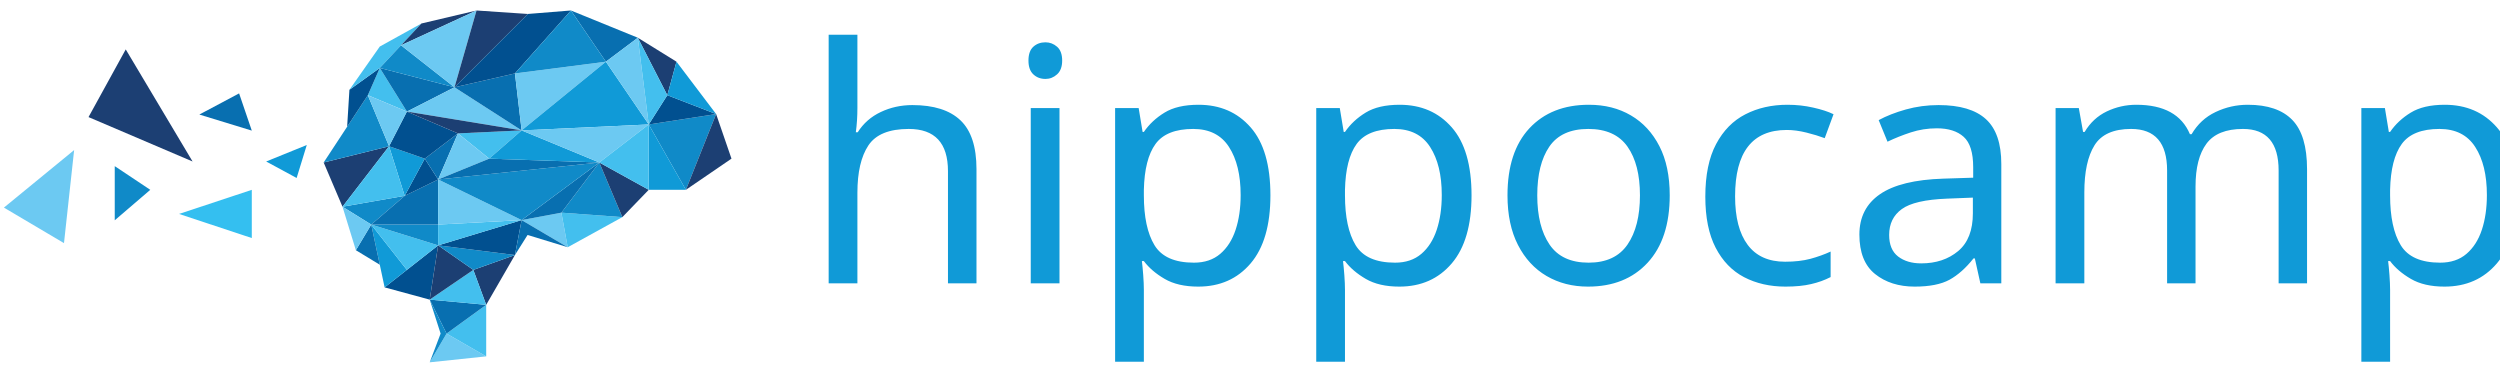
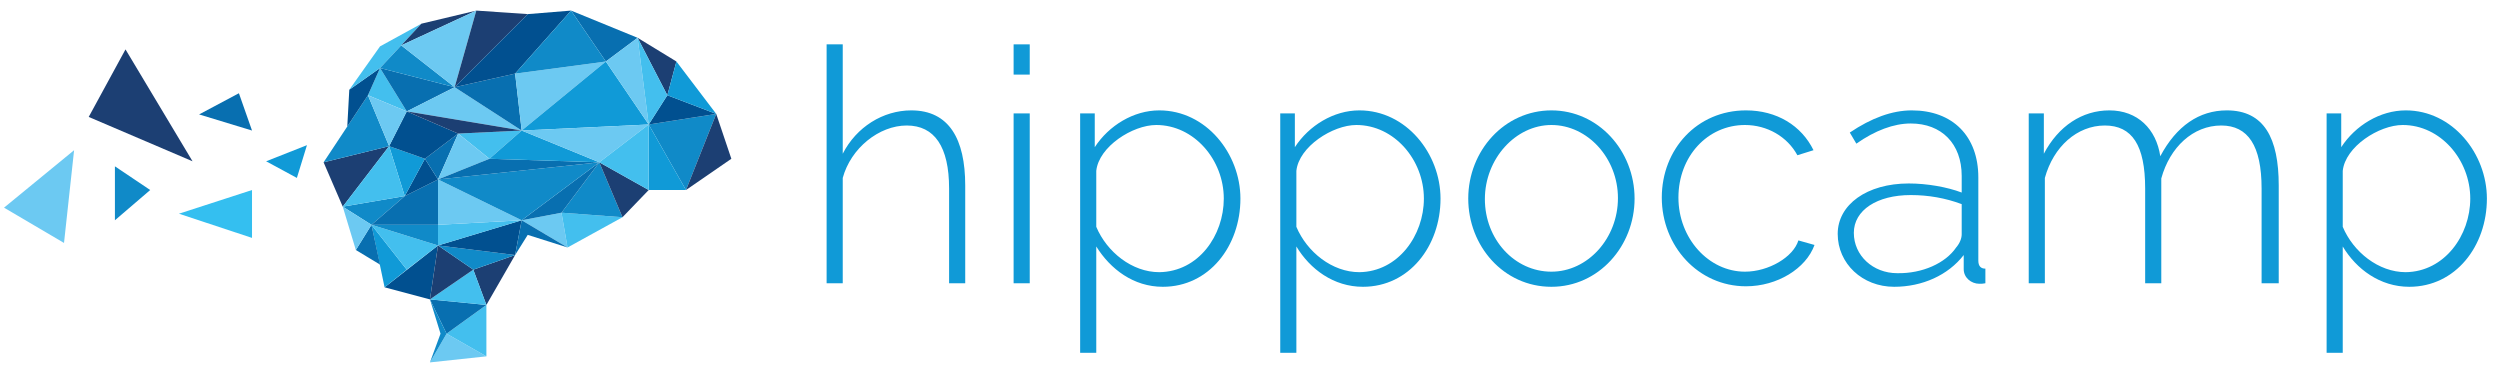
- <svg xmlns="http://www.w3.org/2000/svg" version="1.1" id="Layer_1" x="0px" y="0px" width="496px" height="74px" viewBox="0 0 496 74" enable-background="new 0 0 496 74" xml:space="preserve">
+ <svg xmlns="http://www.w3.org/2000/svg" version="1.1" id="Layer_1" x="0px" y="0px" width="496px" height="74px" viewBox="0 0 496 74" style="enable-background:new 0 0 496 74;" xml:space="preserve">
+   <style type="text/css">
+ 
+ 	.st0{fill:#108AC8;}
+ 	.st1{fill:#109AD7;}
+ 	.st2{fill:#1C3F73;}
+ 	.st3{enable-background:new    ;}
+ 	.st4{fill:#34BFF0;}
+ 	.st5{fill:#6CC9F2;}
+ 	.st6{fill:#015090;}
+ 	.st7{fill:#086FB0;}
+ 	.st8{fill:#43BFEE;}
+ 
+ </style>
  <g>
-     <text transform="matrix(1 0 0 1 158.8906 56.207)" fill="#109AD7" font-family="'Raleway-Light'" font-size="64.878">hippocamp</text>
+     <g class="st3">
+       <path class="st1" d="M191.5,56.2h-3.2V37.4c0-8.3-2.9-12.5-8.4-12.5c-5.5,0-11.1,4.5-12.7,10.4v20.9h-3.2V8.8h3.2v21.7    c2.7-5.3,8-8.6,13.6-8.6c7.5,0,10.7,5.7,10.7,14.9V56.2z" />
+       <path class="st1" d="M201.1,14.8v-6h3.2v6H201.1z M201.1,56.2V22.5h3.2v33.7H201.1z" />
+       <path class="st1" d="M217.5,48.9V70h-3.2V22.5h2.9v6.7c2.8-4.3,7.7-7.3,12.8-7.3c9.3,0,16.1,8.6,16.1,17.5    c0,9.4-6.2,17.5-15.4,17.5C224.9,56.9,220.3,53.4,217.5,48.9z M242.8,39.4c0-7.7-5.9-14.6-13.4-14.6c-4.7,0-11.4,4.3-11.9,9.1V45    c2.1,5,7.1,9,12.5,9C237.8,53.9,242.8,46.7,242.8,39.4z" />
+       <path class="st1" d="M257.2,48.9V70h-3.2V22.5h2.9v6.7c2.8-4.3,7.7-7.3,12.8-7.3c9.3,0,16.1,8.6,16.1,17.5    c0,9.4-6.2,17.5-15.4,17.5C264.6,56.9,259.9,53.4,257.2,48.9z M282.5,39.4c0-7.7-5.9-14.6-13.4-14.6c-4.7,0-11.4,4.3-11.9,9.1V45    c2.1,5,7.1,9,12.5,9C277.4,53.9,282.5,46.7,282.5,39.4z" />
+       <path class="st1" d="M291.3,39.4c0-9.5,7.2-17.5,16.5-17.5c9.3,0,16.5,8,16.5,17.5c0,9.4-7.1,17.5-16.5,17.5    C298.3,56.9,291.3,48.8,291.3,39.4z M307.8,53.9c7.2,0,13.2-6.6,13.2-14.6c0-7.9-6-14.5-13.2-14.5c-7.1,0-13.2,6.7-13.2,14.7    C294.6,47.5,300.5,53.9,307.8,53.9z" />
+       <path class="st1" d="M346.4,21.9c6.1,0,11,3,13.4,7.9l-3.2,1c-2-3.7-6-6-10.4-6c-7.4,0-13.2,6.2-13.2,14.4c0,8.1,6,14.7,13.2,14.7    c4.7,0,9.6-2.9,10.6-6.2l3.2,0.9c-1.7,4.7-7.4,8.2-13.6,8.2c-9.5,0-16.7-8-16.7-17.6C329.7,29.6,336.7,21.9,346.4,21.9z" />
+       <path class="st1" d="M364.6,46.4c0-5.8,5.8-10,14.1-10c3.6,0,7.6,0.7,10.5,1.8v-3.3c0-6.4-4-10.4-10.1-10.4c-3.4,0-7.1,1.4-10.8,4    l-1.3-2.2c4.3-2.9,8.4-4.4,12.3-4.4c8.1,0,13.2,5.1,13.2,13.3v16.5c0,1.1,0.5,1.6,1.4,1.6v2.9c-0.5,0.1-0.8,0.1-1.2,0.1    c-1.6,0-3.1-1.2-3.1-2.9v-2.8c-3.1,4-8.2,6.3-13.8,6.3C369.5,56.9,364.6,52.3,364.6,46.4z M388.1,49.1c0.7-0.8,1.1-1.8,1.1-2.6v-6    c-3.2-1.2-6.6-1.8-10.1-1.8c-6.7,0-11.3,3-11.3,7.5c0,4.5,3.8,8,8.6,8C381.4,54.3,386,52.2,388.1,49.1z" />
+       <path class="st1" d="M451.9,56.2h-3.2V37.4c0-8.5-2.7-12.5-8-12.5c-5.6,0-10.2,4.3-11.9,10.5v20.8h-3.2V37.4    c0-8.6-2.6-12.5-8-12.5c-5.5,0-10.2,4.2-11.9,10.4v20.9h-3.2V22.5h3v8c2.9-5.5,7.6-8.6,13-8.6c5.6,0,9.3,3.7,10.1,9.1    c3.2-6,7.7-9.1,13.2-9.1c7.4,0,10.3,5.5,10.3,14.9V56.2z" />
+       <path class="st1" d="M464.8,48.9V70h-3.2V22.5h2.9v6.7c2.8-4.3,7.7-7.3,12.8-7.3c9.3,0,16.1,8.6,16.1,17.5    c0,9.4-6.2,17.5-15.4,17.5C472.2,56.9,467.5,53.4,464.8,48.9z M490.1,39.4c0-7.7-5.9-14.6-13.4-14.6c-4.7,0-11.4,4.3-11.9,9.1V45    c2.1,5,7.1,9,12.5,9C485,53.9,490.1,46.7,490.1,39.4z" />
+     </g>
  </g>
-   <polygon fill="#6CC9F2" points="88.597,66.182 85.253,71.884 96.461,70.704 " />
-   <polygon fill="#43BFEE" points="96.461,60.479 96.461,70.704 88.597,66.182 " />
-   <polygon fill="#086FB0" points="85.253,59.447 88.597,66.182 96.461,60.479 " />
-   <polygon fill="#108AC8" points="85.253,71.884 87.417,66.182 85.253,59.447 88.597,66.182 " />
-   <polygon fill="#1C3F73" points="96.461,60.479 102.164,50.599 93.906,53.548 " />
-   <polygon fill="#43BFEE" points="85.253,59.447 93.906,53.548 96.461,60.479 " />
-   <polygon fill="#015090" points="76.307,57.014 85.253,59.447 86.925,48.682 " />
-   <polygon fill="#109AD7" points="73.652,44.553 76.307,57.014 80.723,53.548 " />
-   <polygon fill="#086FB0" points="70.605,49.641 75.351,52.525 73.652,44.553 " />
-   <polygon fill="#43BFEE" points="86.925,48.682 73.652,44.553 80.723,53.548 " />
-   <polygon fill="#1C3F73" points="93.906,53.548 86.925,48.682 85.253,59.447 " />
-   <polygon fill="#108AC8" points="102.164,50.599 86.925,48.682 93.906,53.548 " />
-   <polygon fill="#6CC9F2" points="112.634,49.051 103.49,43.667 111.38,42.192 " />
-   <polygon fill="#015090" points="86.925,48.682 103.49,43.667 102.164,50.599 " />
-   <polygon fill="#086FB0" points="112.634,49.051 104.671,46.617 102.164,50.599 103.49,43.667 " />
-   <polygon fill="#108AC8" points="73.652,44.553 86.925,44.553 86.925,48.682 " />
-   <polygon fill="#108AC8" points="67.951,41.014 73.652,44.553 80.289,38.851 " />
-   <polygon fill="#086FB0" points="86.925,35.605 80.289,38.851 73.652,44.553 86.925,44.553 " />
-   <polygon fill="#43BFEE" points="103.49,43.667 86.925,44.553 86.925,48.682 " />
-   <polygon fill="#6CC9F2" points="86.925,35.605 103.49,43.667 86.925,44.553 " />
-   <polygon fill="#43BFEE" points="123.473,43.078 112.634,49.051 111.38,42.192 " />
-   <polygon fill="#108AC8" points="118.901,32.238 111.38,42.192 123.473,43.078 " />
-   <polygon fill="#086FB0" points="103.49,43.667 118.901,32.238 111.38,42.192 " />
-   <polygon fill="#108AC8" points="86.925,35.605 118.901,32.238 103.49,43.667 " />
-   <polygon fill="#015090" points="80.289,38.851 84.271,31.477 86.925,35.605 " />
-   <polygon fill="#43BFEE" points="90.857,26.463 97.052,31.477 103.49,25.873 " />
-   <polygon fill="#1C3F73" points="64.214,32.238 67.951,41.014 77.188,29.019 " />
-   <polygon fill="#109AD7" points="84.271,31.477 77.188,29.019 80.289,38.851 " />
-   <polygon fill="#43BFEE" points="67.951,41.014 77.188,29.019 80.289,38.851 " />
-   <polygon fill="#086FB0" points="84.271,31.477 90.857,26.463 86.925,35.605 " />
-   <polygon fill="#6CC9F2" points="97.052,31.477 86.925,35.605 90.857,26.463 " />
-   <polygon fill="#086FB0" points="118.901,32.238 97.052,31.477 86.925,35.605 " />
-   <polygon fill="#1C3F73" points="128.708,37.658 123.473,43.078 118.901,32.238 " />
-   <polygon fill="#109AD7" points="103.49,25.873 118.901,32.238 97.052,31.477 " />
-   <polygon fill="#108AC8" points="142.079,22.629 128.708,24.693 136.082,37.658 " />
-   <polygon fill="#015090" points="77.188,29.019 80.729,22.137 90.857,26.463 84.271,31.477 " />
-   <polygon fill="#43BFEE" points="75.351,13.485 80.729,22.137 72.978,18.893 " />
-   <polygon fill="#108AC8" points="64.214,32.238 72.978,18.893 77.188,29.019 " />
-   <polygon fill="#6CC9F2" points="80.729,22.137 77.188,29.019 72.978,18.893 " />
-   <polygon fill="#015090" points="75.351,13.485 69.327,17.811 68.873,25.145 72.978,18.893 " />
-   <polygon fill="#086FB0" points="75.351,13.485 90.169,17.319 80.729,22.137 " />
-   <polygon fill="#43BFEE" points="83.607,4.662 75.351,13.485 69.327,17.811 75.351,9.233 " />
-   <polygon fill="#1C3F73" points="94.544,2.081 79.562,8.985 83.607,4.662 " />
-   <polygon fill="#108AC8" points="79.562,8.985 90.169,17.319 75.351,13.485 " />
-   <polygon fill="#6CC9F2" points="103.49,25.873 90.169,17.319 80.729,22.137 " />
-   <polygon fill="#1C3F73" points="90.857,26.463 80.729,22.137 103.49,25.873 " />
-   <polygon fill="#6CC9F2" points="94.544,2.081 90.169,17.319 79.562,8.985 " />
-   <polygon fill="#086FB0" points="90.169,17.319 102.164,14.567 103.49,25.873 " />
-   <polygon fill="#1C3F73" points="94.544,2.081 104.72,2.769 90.169,17.319 " />
-   <polygon fill="#015090" points="113.273,2.081 104.72,2.769 90.169,17.319 102.164,14.567 " />
-   <polygon fill="#086FB0" points="126.545,7.488 113.273,2.081 120.207,12.239 " />
-   <polygon fill="#1C3F73" points="134.214,12.239 126.545,7.488 132.395,18.893 " />
-   <polygon fill="#015090" points="142.079,22.629 132.395,18.893 128.708,24.693 " />
-   <polygon fill="#1C3F73" points="142.079,22.629 145.126,31.477 136.082,37.658 " />
-   <polygon fill="#6CC9F2" points="103.49,25.873 120.207,12.239 102.164,14.567 " />
-   <polygon fill="#109AD7" points="128.708,24.693 103.49,25.873 120.207,12.239 " />
-   <polygon fill="#108AC8" points="113.273,2.081 102.164,14.567 120.207,12.239 " />
-   <polygon fill="#109AD7" points="128.708,37.658 136.082,37.658 128.708,24.693 " />
-   <polygon fill="#6CC9F2" points="126.545,7.488 128.708,24.693 120.207,12.239 " />
-   <polygon fill="#43BFEE" points="132.395,18.893 128.708,24.693 126.545,7.488 " />
-   <polygon fill="#109AD7" points="134.214,12.239 142.079,22.629 132.395,18.893 " />
-   <polygon fill="#6CC9F2" points="70.605,49.641 67.951,41.014 73.652,44.553 " />
-   <polygon fill="#6CC9F2" points="128.708,24.693 118.901,32.238 103.49,25.873 " />
-   <polygon fill="#43BFEE" points="128.708,37.658 118.901,32.238 128.708,24.693 " />
-   <polygon fill="#109AD7" points="58.852,35.312 60.866,28.767 52.809,32.04 " />
-   <polygon fill="#34BFF0" points="49.956,47.23 49.956,37.663 35.521,42.446 " />
-   <polygon fill="#086FB0" points="49.956,25.914 39.549,22.725 47.438,18.529 " />
-   <polygon fill="#108AC8" points="29.814,37.663 22.765,43.705 22.765,32.963 " />
-   <polygon fill="#1C3F73" points="38.207,32.04 17.562,23.229 24.947,9.801 " />
-   <polygon fill="#6CC9F2" points="12.695,48.236 14.708,29.774 0.778,41.188 " />
+   <polygon class="st5" points="88.6,66.2 85.3,71.9 96.5,70.7 " />
+   <polygon class="st8" points="96.5,60.5 96.5,70.7 88.6,66.2 " />
+   <polygon class="st7" points="85.3,59.4 88.6,66.2 96.5,60.5 " />
+   <polygon class="st0" points="85.3,71.9 87.4,66.2 85.3,59.4 88.6,66.2 " />
+   <polygon class="st2" points="96.5,60.5 102.2,50.6 93.9,53.5 " />
+   <polygon class="st8" points="85.3,59.4 93.9,53.5 96.5,60.5 " />
+   <polygon class="st6" points="76.3,57 85.3,59.4 86.9,48.7 " />
+   <polygon class="st1" points="73.7,44.6 76.3,57 80.7,53.5 " />
+   <polygon class="st7" points="70.6,49.6 75.4,52.5 73.7,44.6 " />
+   <polygon class="st8" points="86.9,48.7 73.7,44.6 80.7,53.5 " />
+   <polygon class="st2" points="93.9,53.5 86.9,48.7 85.3,59.4 " />
+   <polygon class="st0" points="102.2,50.6 86.9,48.7 93.9,53.5 " />
+   <polygon class="st5" points="112.6,49.1 103.5,43.7 111.4,42.2 " />
+   <polygon class="st6" points="86.9,48.7 103.5,43.7 102.2,50.6 " />
+   <polygon class="st7" points="112.6,49.1 104.7,46.6 102.2,50.6 103.5,43.7 " />
+   <polygon class="st0" points="73.7,44.6 86.9,44.6 86.9,48.7 " />
+   <polygon class="st0" points="68,41 73.7,44.6 80.3,38.9 " />
+   <polygon class="st7" points="86.9,35.6 80.3,38.9 73.7,44.6 86.9,44.6 " />
+   <polygon class="st8" points="103.5,43.7 86.9,44.6 86.9,48.7 " />
+   <polygon class="st5" points="86.9,35.6 103.5,43.7 86.9,44.6 " />
+   <polygon class="st8" points="123.5,43.1 112.6,49.1 111.4,42.2 " />
+   <polygon class="st0" points="118.9,32.2 111.4,42.2 123.5,43.1 " />
+   <polygon class="st7" points="103.5,43.7 118.9,32.2 111.4,42.2 " />
+   <polygon class="st0" points="86.9,35.6 118.9,32.2 103.5,43.7 " />
+   <polygon class="st6" points="80.3,38.9 84.3,31.5 86.9,35.6 " />
+   <polygon class="st8" points="90.9,26.5 97.1,31.5 103.5,25.9 " />
+   <polygon class="st2" points="64.2,32.2 68,41 77.2,29 " />
+   <polygon class="st1" points="84.3,31.5 77.2,29 80.3,38.9 " />
+   <polygon class="st8" points="68,41 77.2,29 80.3,38.9 " />
+   <polygon class="st7" points="84.3,31.5 90.9,26.5 86.9,35.6 " />
+   <polygon class="st5" points="97.1,31.5 86.9,35.6 90.9,26.5 " />
+   <polygon class="st7" points="118.9,32.2 97.1,31.5 86.9,35.6 " />
+   <polygon class="st2" points="128.7,37.7 123.5,43.1 118.9,32.2 " />
+   <polygon class="st1" points="103.5,25.9 118.9,32.2 97.1,31.5 " />
+   <polygon class="st0" points="142.1,22.6 128.7,24.7 136.1,37.7 " />
+   <polygon class="st6" points="77.2,29 80.7,22.1 90.9,26.5 84.3,31.5 " />
+   <polygon class="st8" points="75.4,13.5 80.7,22.1 73,18.9 " />
+   <polygon class="st0" points="64.2,32.2 73,18.9 77.2,29 " />
+   <polygon class="st5" points="80.7,22.1 77.2,29 73,18.9 " />
+   <polygon class="st6" points="75.4,13.5 69.3,17.8 68.9,25.1 73,18.9 " />
+   <polygon class="st7" points="75.4,13.5 90.2,17.3 80.7,22.1 " />
+   <polygon class="st8" points="83.6,4.7 75.4,13.5 69.3,17.8 75.4,9.2 " />
+   <polygon class="st2" points="94.5,2.1 79.6,9 83.6,4.7 " />
+   <polygon class="st0" points="79.6,9 90.2,17.3 75.4,13.5 " />
+   <polygon class="st5" points="103.5,25.9 90.2,17.3 80.7,22.1 " />
+   <polygon class="st2" points="90.9,26.5 80.7,22.1 103.5,25.9 " />
+   <polygon class="st5" points="94.5,2.1 90.2,17.3 79.6,9 " />
+   <polygon class="st7" points="90.2,17.3 102.2,14.6 103.5,25.9 " />
+   <polygon class="st2" points="94.5,2.1 104.7,2.8 90.2,17.3 " />
+   <polygon class="st6" points="113.3,2.1 104.7,2.8 90.2,17.3 102.2,14.6 " />
+   <polygon class="st7" points="126.5,7.5 113.3,2.1 120.2,12.2 " />
+   <polygon class="st2" points="134.2,12.2 126.5,7.5 132.4,18.9 " />
+   <polygon class="st6" points="142.1,22.6 132.4,18.9 128.7,24.7 " />
+   <polygon class="st2" points="142.1,22.6 145.1,31.5 136.1,37.7 " />
+   <polygon class="st5" points="103.5,25.9 120.2,12.2 102.2,14.6 " />
+   <polygon class="st1" points="128.7,24.7 103.5,25.9 120.2,12.2 " />
+   <polygon class="st0" points="113.3,2.1 102.2,14.6 120.2,12.2 " />
+   <polygon class="st1" points="128.7,37.7 136.1,37.7 128.7,24.7 " />
+   <polygon class="st5" points="126.5,7.5 128.7,24.7 120.2,12.2 " />
+   <polygon class="st8" points="132.4,18.9 128.7,24.7 126.5,7.5 " />
+   <polygon class="st1" points="134.2,12.2 142.1,22.6 132.4,18.9 " />
+   <polygon class="st5" points="70.6,49.6 68,41 73.7,44.6 " />
+   <polygon class="st5" points="128.7,24.7 118.9,32.2 103.5,25.9 " />
+   <polygon class="st8" points="128.7,37.7 118.9,32.2 128.7,24.7 " />
+   <polygon class="st1" points="58.9,35.3 60.9,28.8 52.8,32 " />
+   <polygon class="st4" points="50,47.2 50,37.7 35.5,42.4 " />
+   <polygon class="st7" points="50,25.9 39.5,22.7 47.4,18.5 " />
+   <polygon class="st0" points="29.8,37.7 22.8,43.7 22.8,33 " />
+   <polygon class="st2" points="38.2,32 17.6,23.2 24.9,9.8 " />
+   <polygon class="st5" points="12.7,48.2 14.7,29.8 0.8,41.2 " />
</svg>
